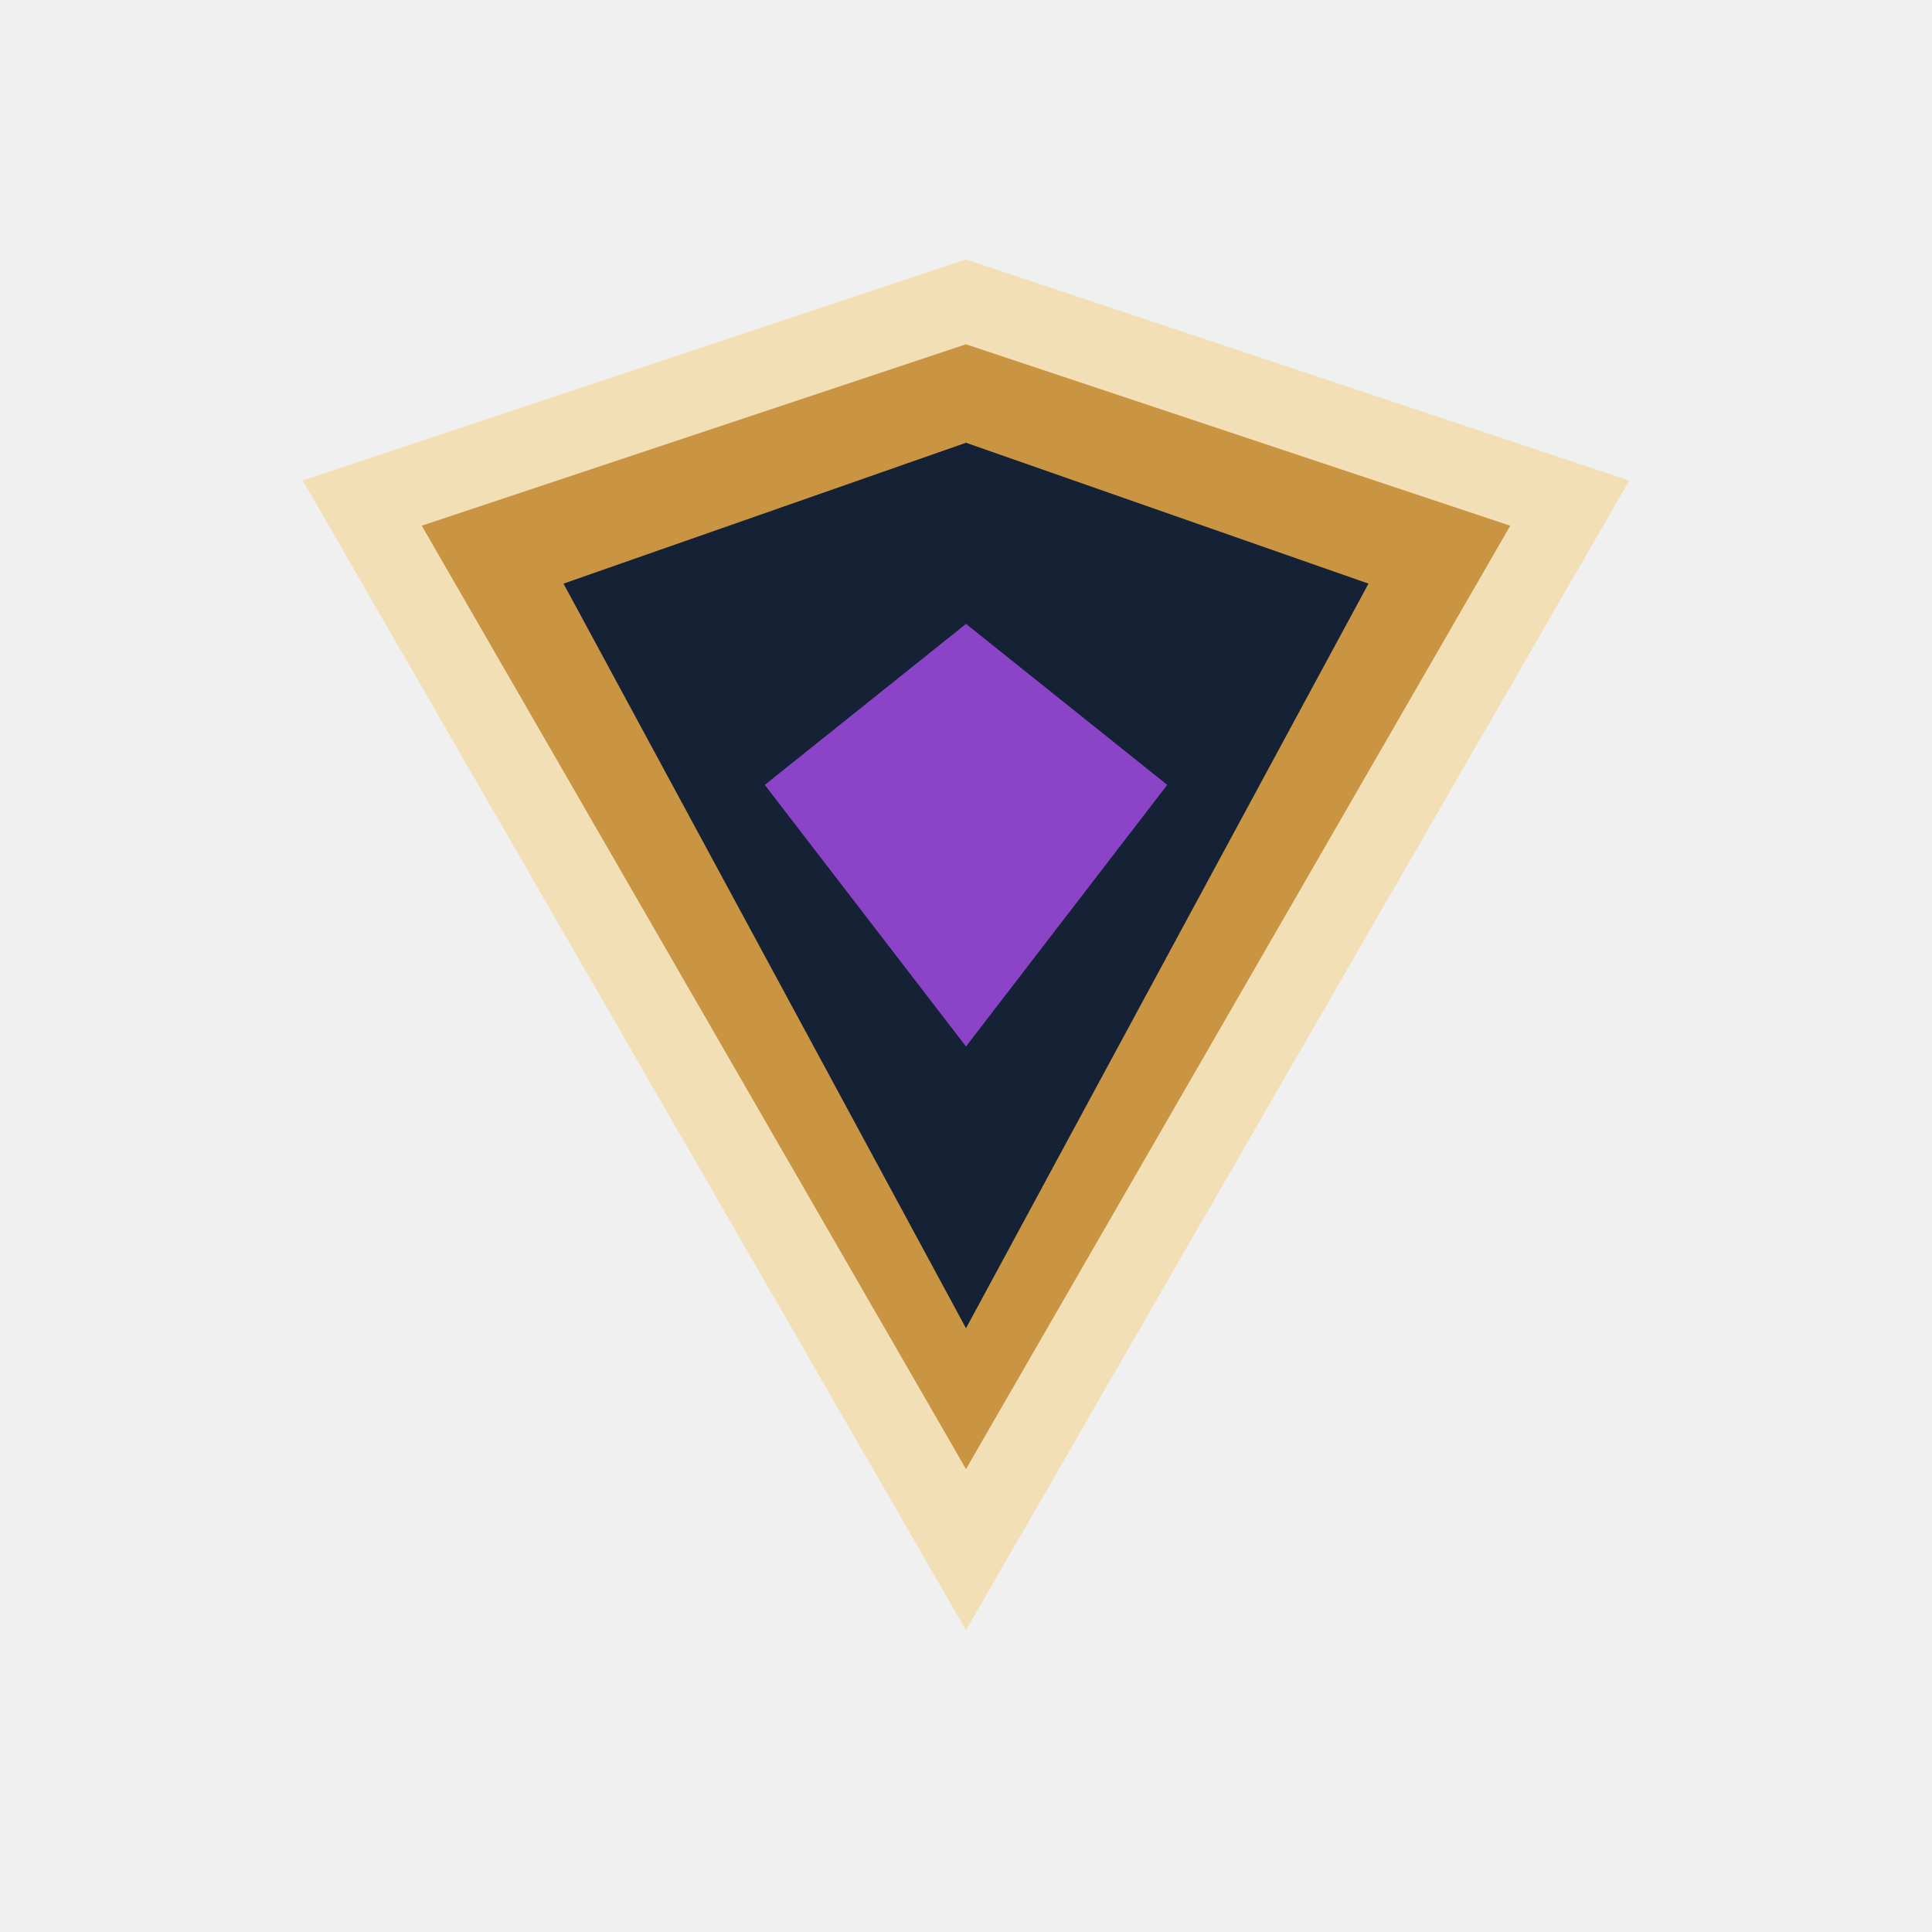
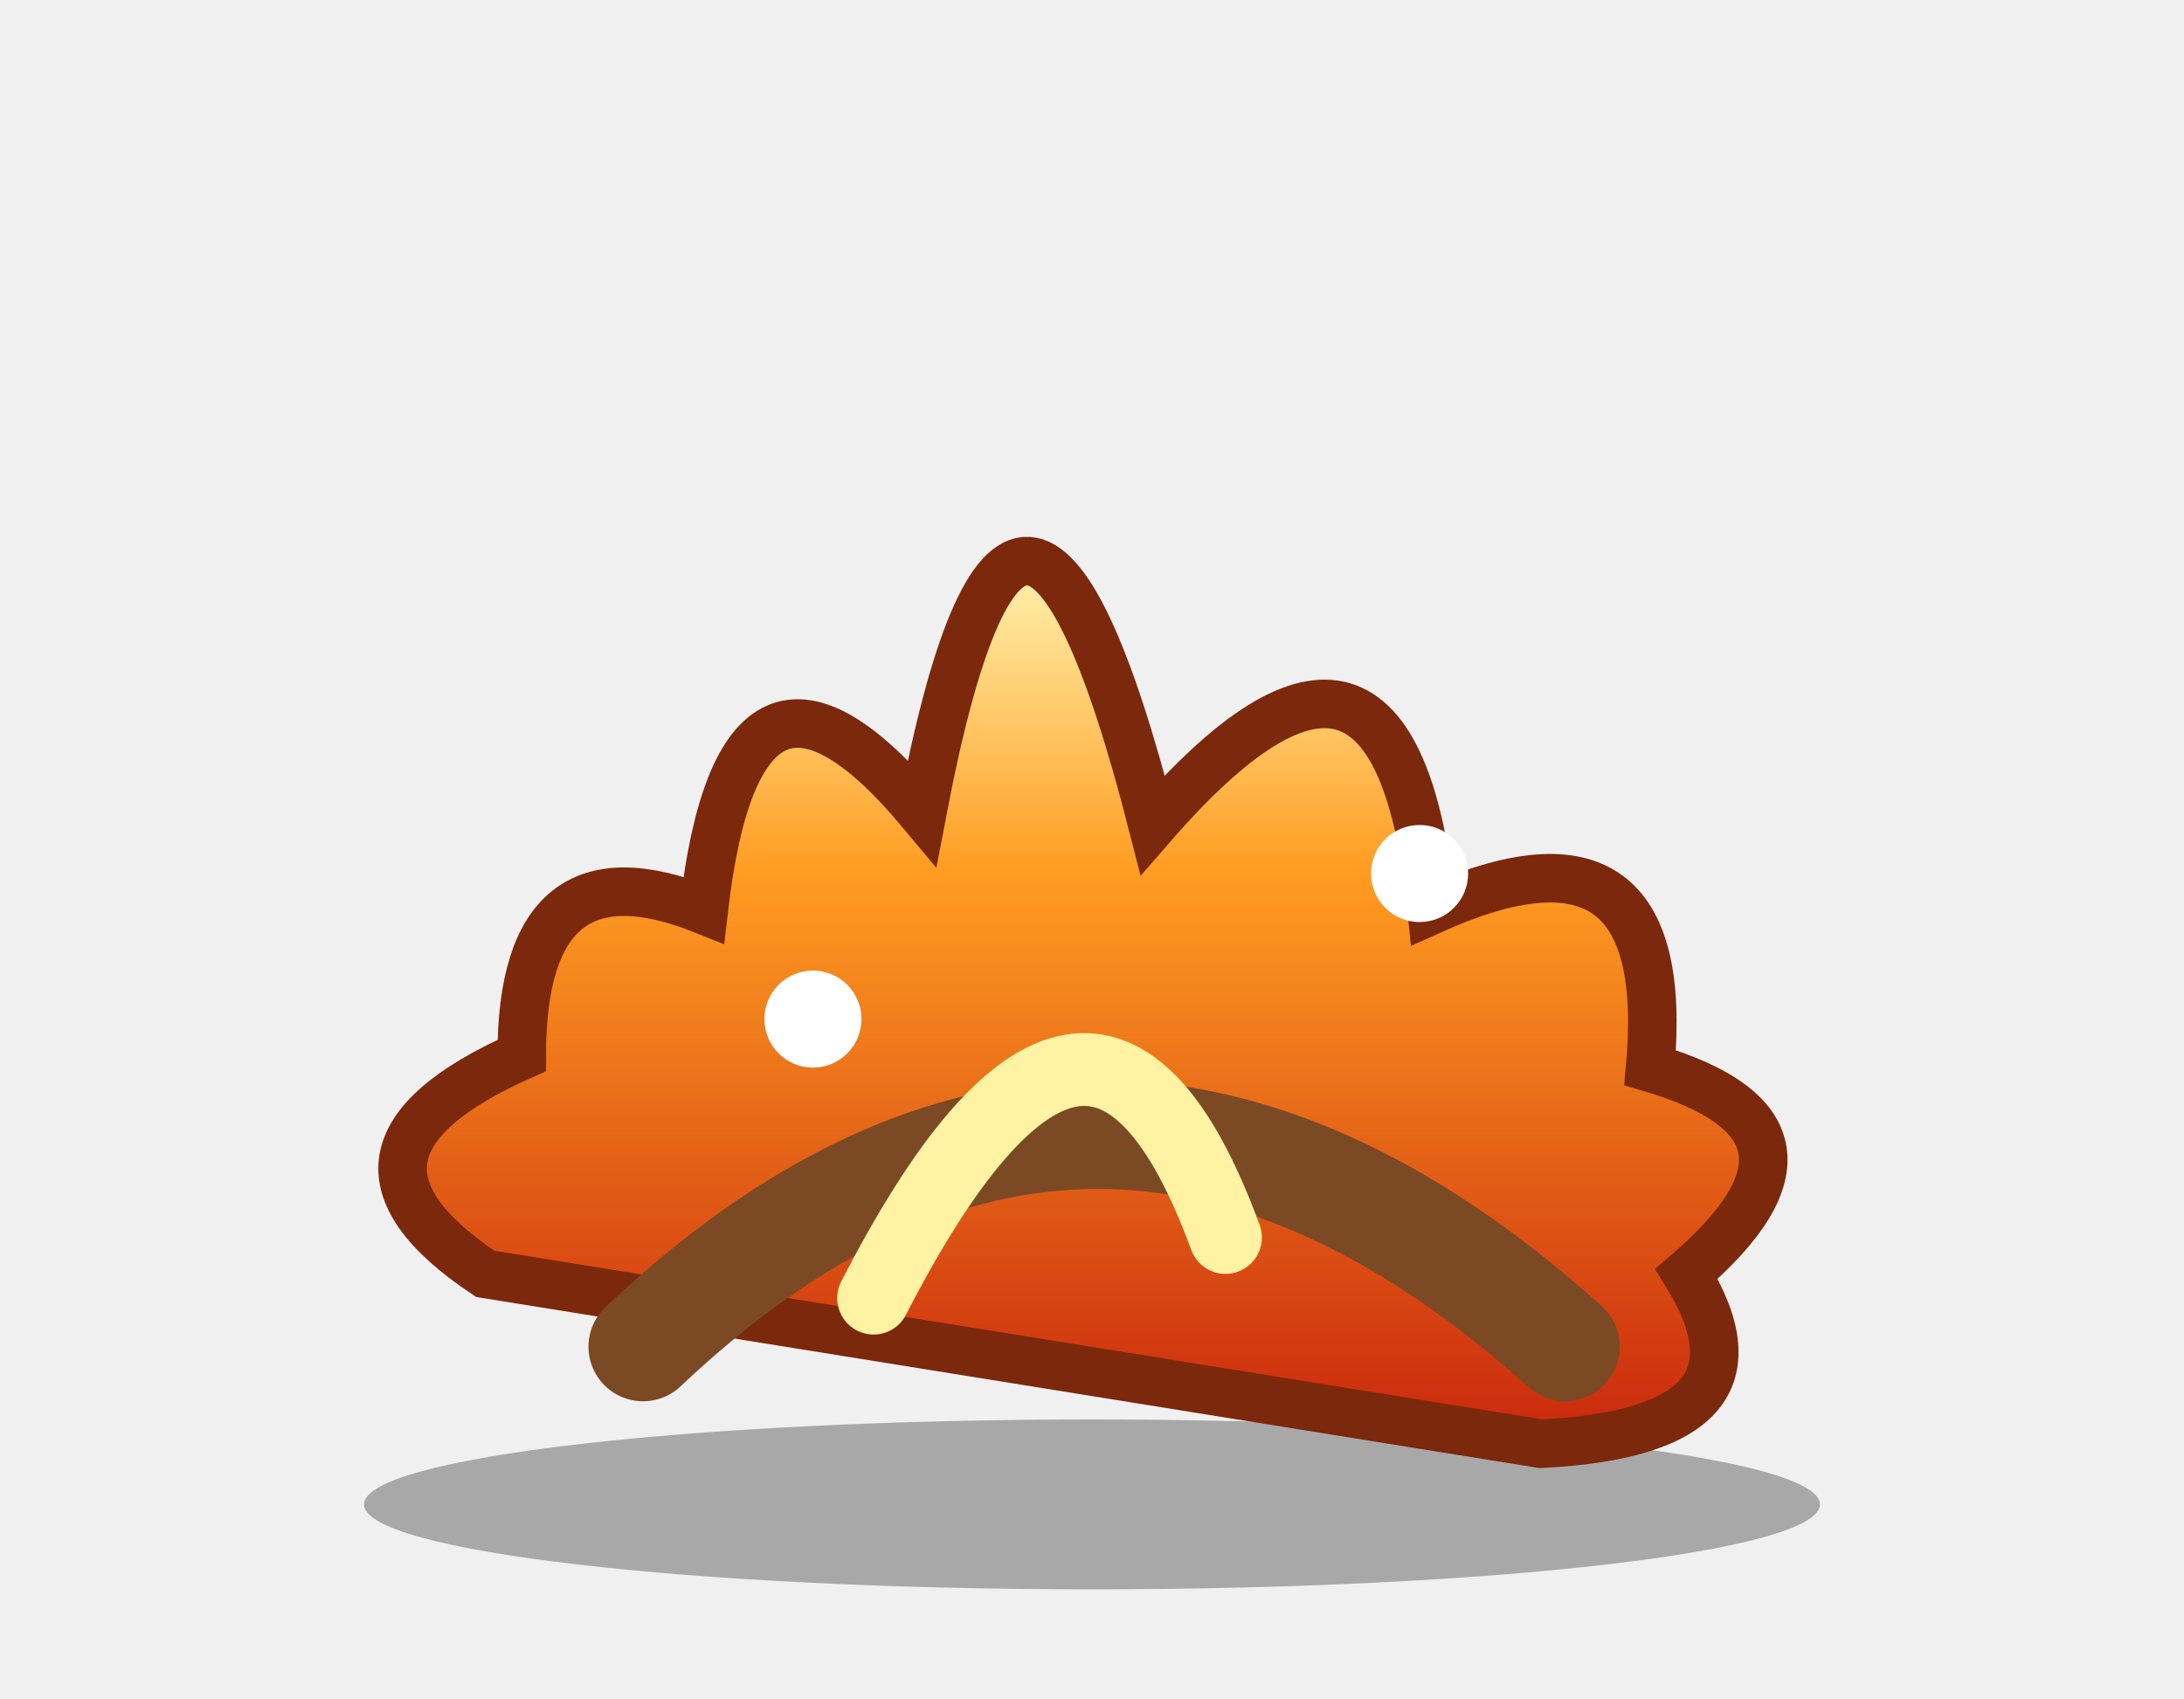
- <svg xmlns="http://www.w3.org/2000/svg" width="96" height="96" viewBox="0 0 96 96">
-   <path d="M18 25l30-10 30 10-30 52z" fill="#c99543" stroke="#f2dfb6" stroke-width="4" />
-   <path d="M28 29l20-7 20 7-20 37z" fill="#152235" />
-   <path d="M38 39l10-8 10 8-10 13z" fill="#8b43c7" />
+ <svg xmlns="http://www.w3.org/2000/svg" width="180" height="140">
+   <defs>
+     <linearGradient id="f" x2="0" y2="1">
+       <stop stop-color="#fff3b0" />
+       <stop offset=".35" stop-color="#ff9d21" />
+       <stop offset="1" stop-color="#c9270d" />
+     </linearGradient>
+   </defs>
+   <ellipse cx="90" cy="124" rx="60" ry="7" fill="#000" opacity=".3" />
+   <path d="M40 105q-15-10 3-18 0-18 15-12 3-26 18-8 8-42 19 1 20-23 23 7 20-9 18 13 17 5 3 17 8 13-12 14Z" fill="url(#f)" stroke="#7b280c" stroke-width="4" />
+   <path d="M53 111q37-35 76 0" fill="none" stroke="#7b4a25" stroke-width="9" stroke-linecap="round" />
+   <path d="M72 107q18-35 29-5" fill="none" stroke="#fff3a3" stroke-width="6" stroke-linecap="round" />
+   <circle cx="67" cy="84" r="4" fill="#fff" />
+   <circle cx="117" cy="72" r="4" fill="#fff" />
</svg>
